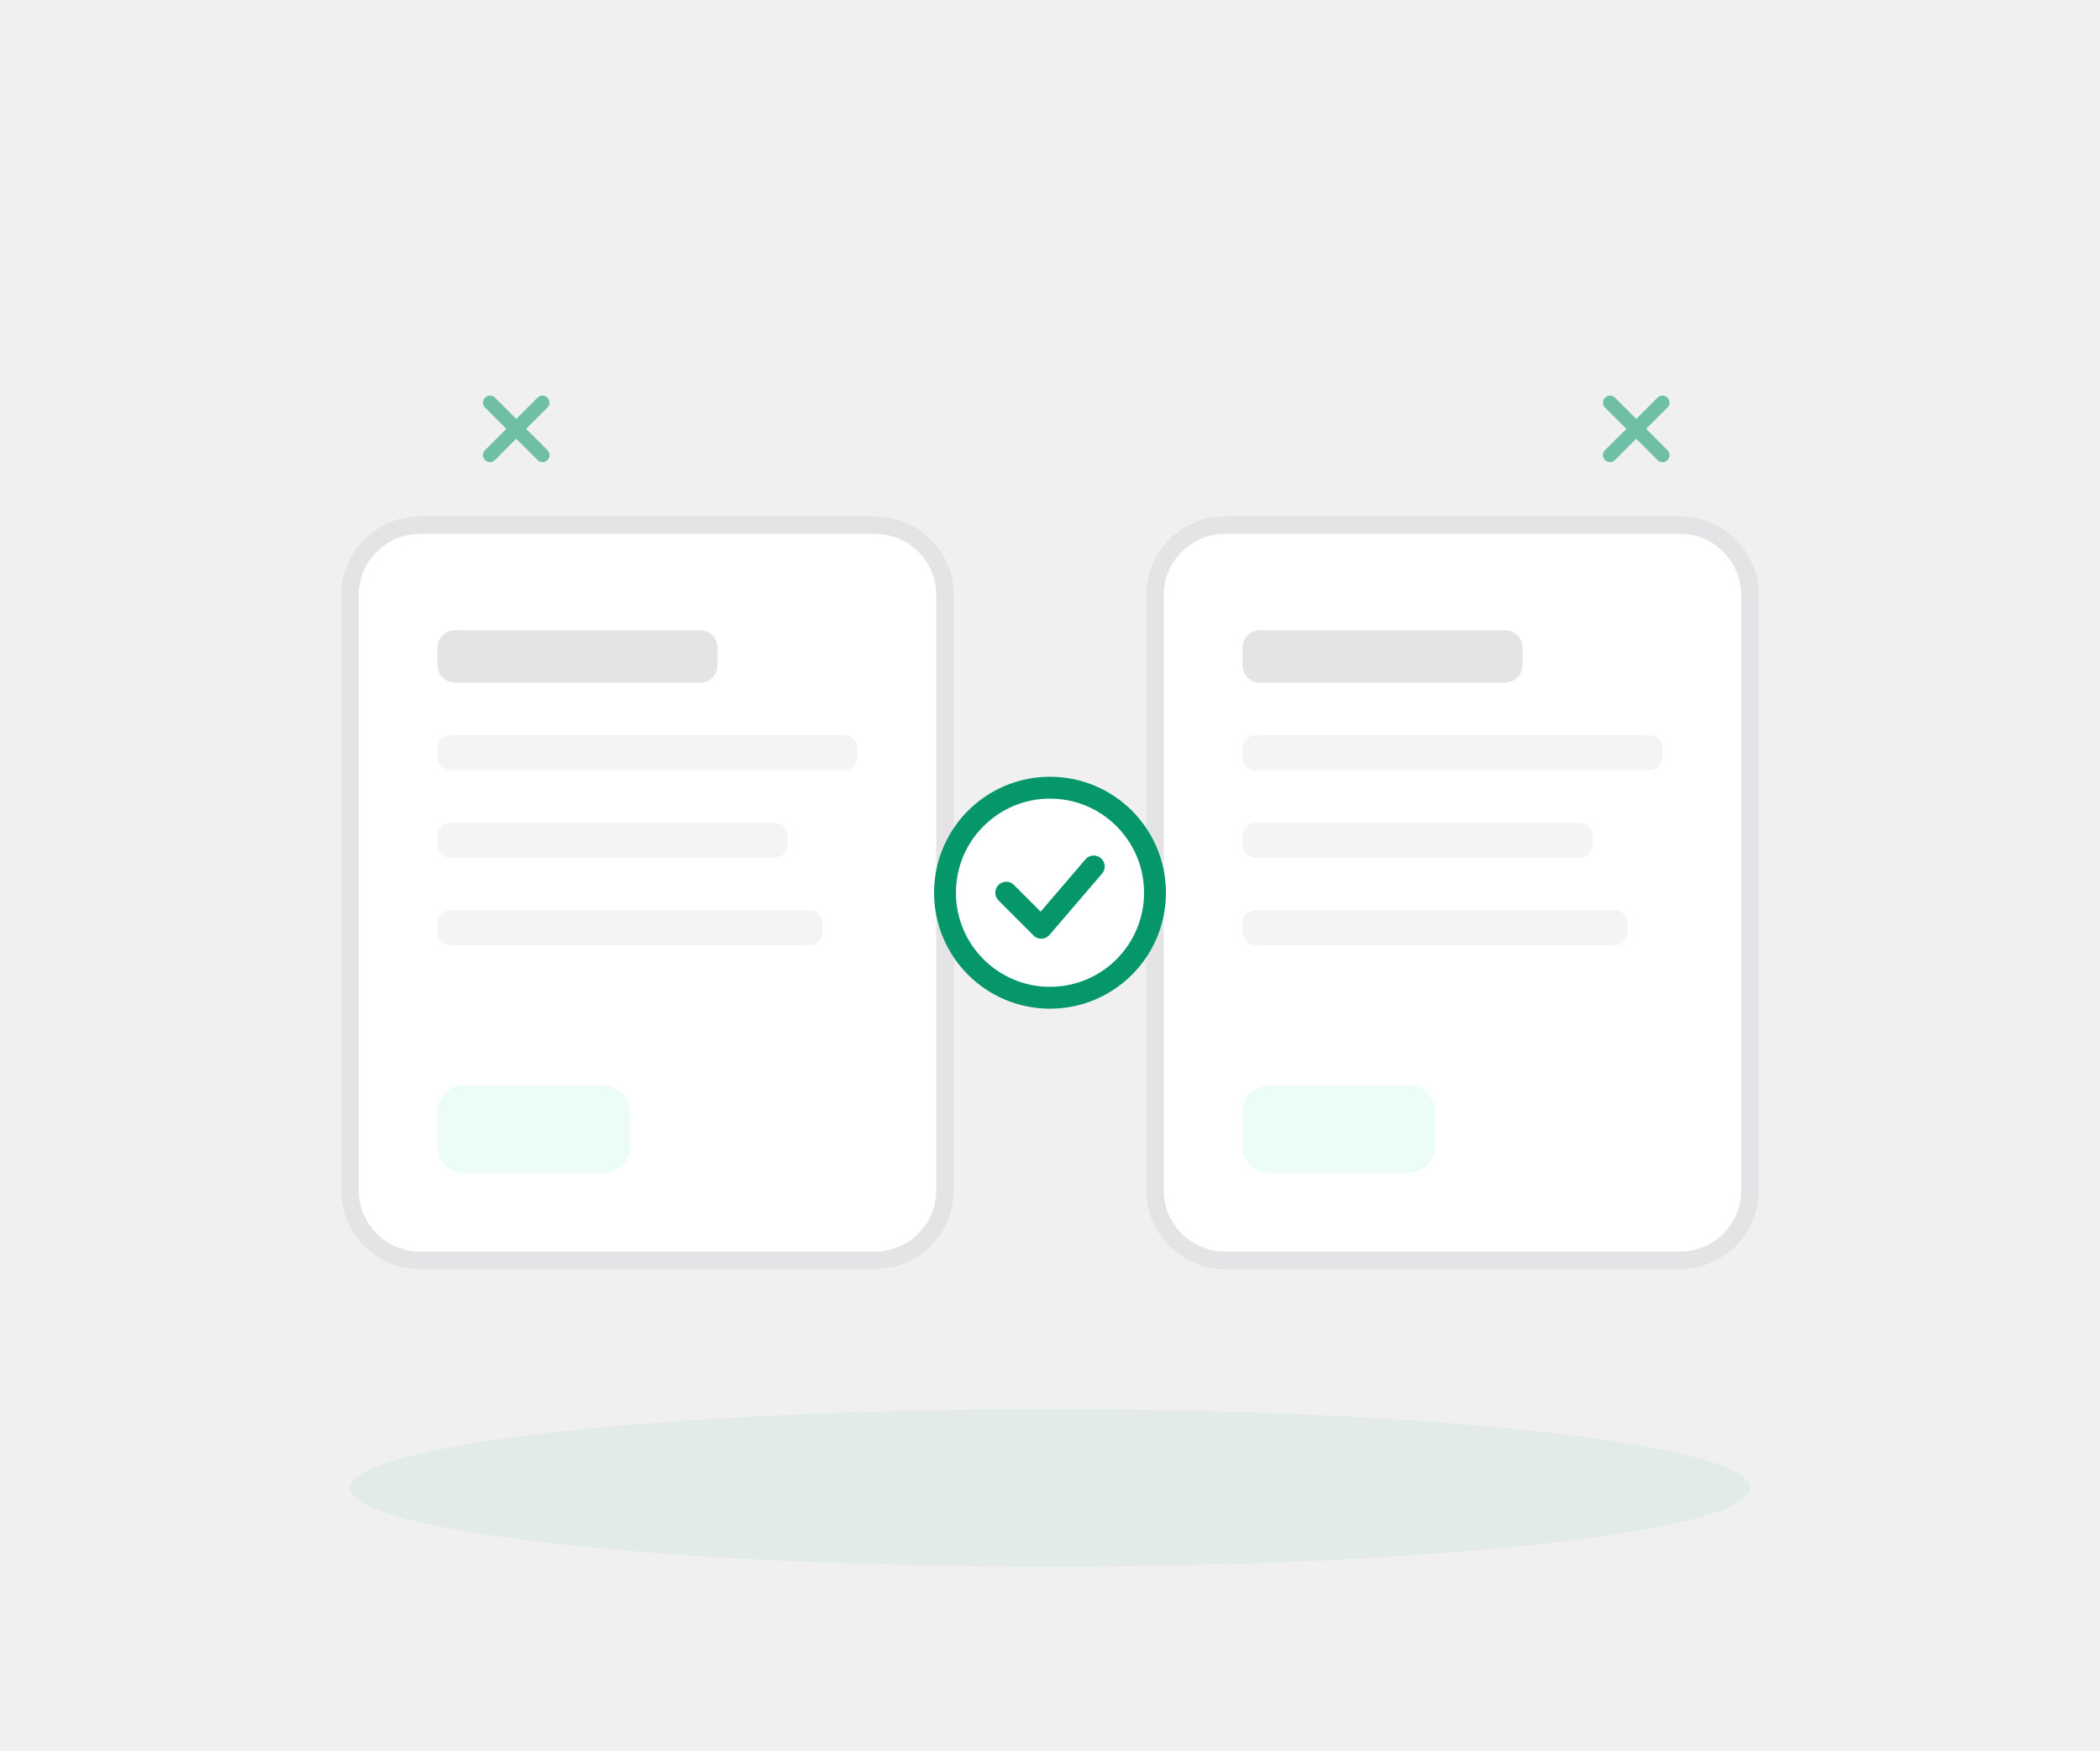
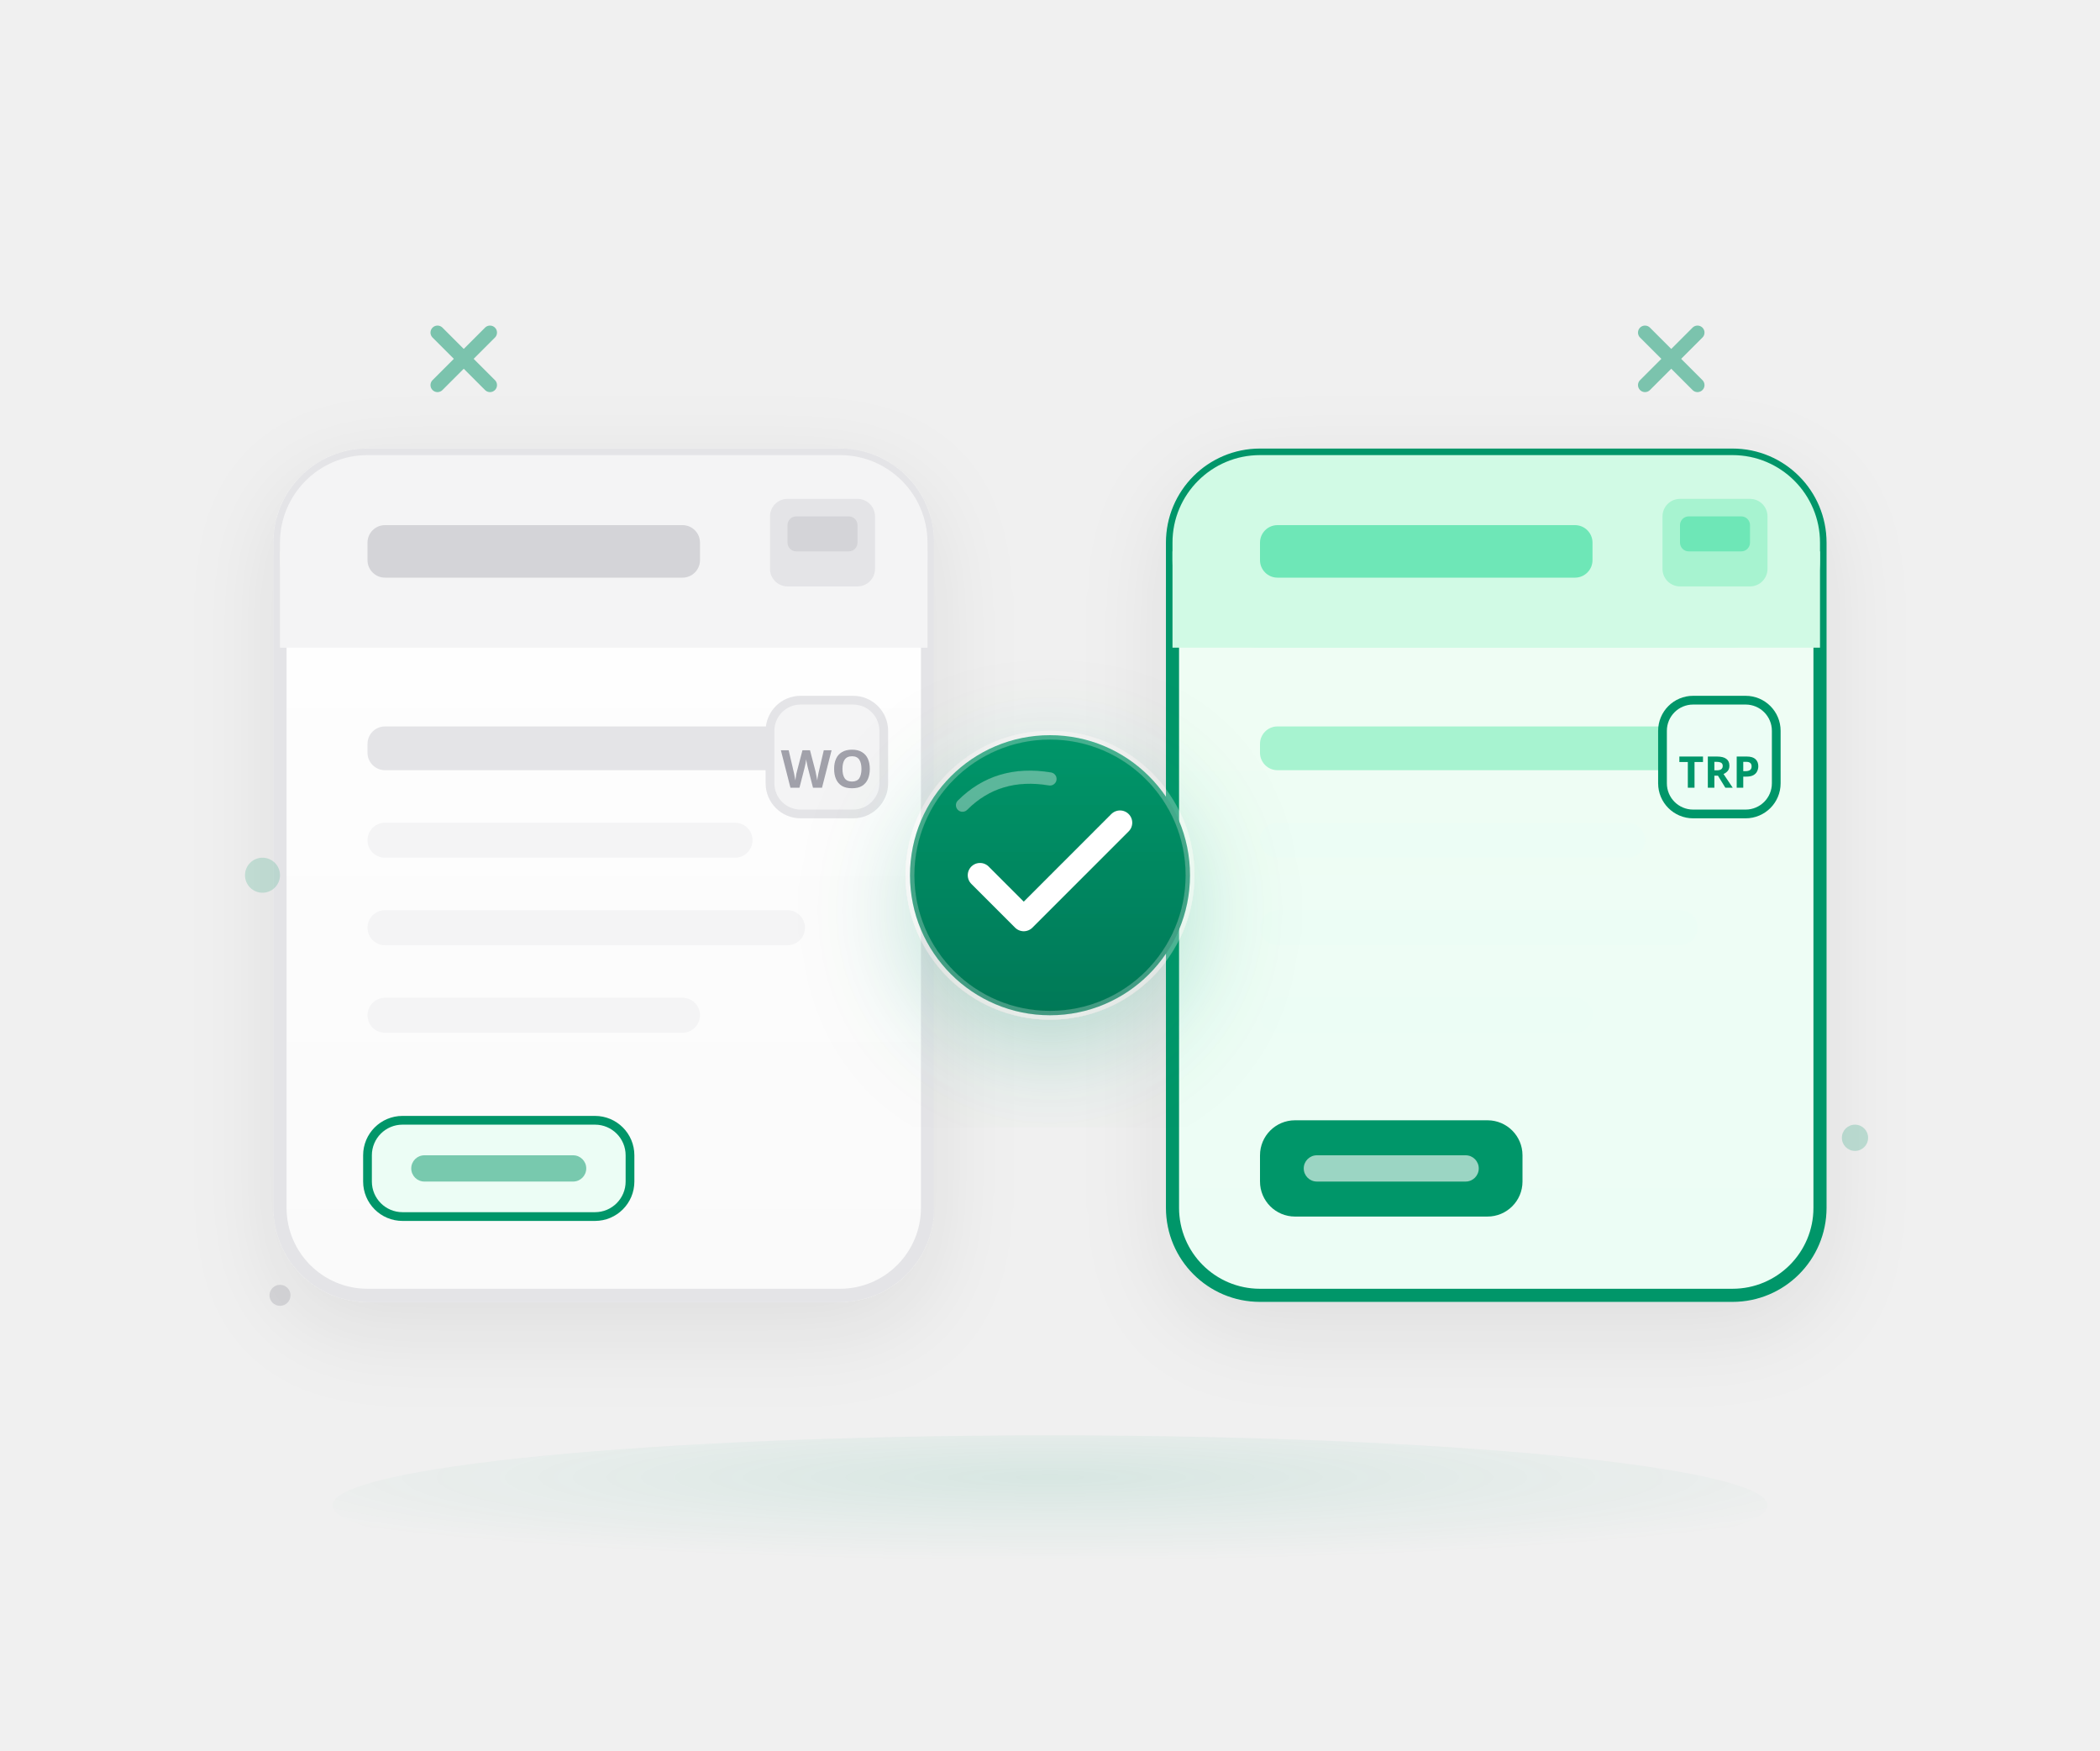
<svg xmlns="http://www.w3.org/2000/svg" viewBox="0 0 240 200" fill="none">
-   <ellipse cx="120" cy="170" rx="80" ry="9" fill="#059669" fill-opacity="0.06" />
-   <rect x="40" y="60" width="68" height="84" rx="8" fill="#FFFFFF" stroke="#E4E4E7" stroke-width="2" />
-   <rect x="50" y="72" width="32" height="6" rx="2" fill="#E4E4E7" />
-   <rect x="50" y="84" width="48" height="4" rx="1.5" fill="#F4F4F5" />
-   <rect x="50" y="94" width="40" height="4" rx="1.5" fill="#F4F4F5" />
-   <rect x="50" y="104" width="44" height="4" rx="1.5" fill="#F4F4F5" />
-   <rect x="50" y="124" width="22" height="10" rx="3" fill="#ECFDF5" />
-   <rect x="132" y="60" width="68" height="84" rx="8" fill="#FFFFFF" stroke="#E4E4E7" stroke-width="2" />
-   <rect x="142" y="72" width="32" height="6" rx="2" fill="#E4E4E7" />
-   <rect x="142" y="84" width="48" height="4" rx="1.5" fill="#F4F4F5" />
-   <rect x="142" y="94" width="40" height="4" rx="1.5" fill="#F4F4F5" />
-   <rect x="142" y="104" width="44" height="4" rx="1.5" fill="#F4F4F5" />
-   <rect x="142" y="124" width="22" height="10" rx="3" fill="#ECFDF5" />
-   <path d="M108 102 C 116 102, 124 102, 132 102" stroke="#059669" stroke-width="2.5" stroke-linecap="round" stroke-dasharray="3 5" />
-   <circle cx="120" cy="102" r="12" fill="#FFFFFF" stroke="#059669" stroke-width="2.5" />
-   <path d="M115 102 L119 106 L125 99" stroke="#059669" stroke-width="2.5" stroke-linecap="round" stroke-linejoin="round" />
-   <g stroke="#059669" stroke-width="1.6" stroke-linecap="round" opacity="0.55">
-     <line x1="56" y1="46" x2="62" y2="52" />
-     <line x1="62" y1="46" x2="56" y2="52" />
+   <defs>
+     <linearGradient id="em-card-l" x1="0" y1="0" x2="0" y2="1">
+       <stop offset="0%" stop-color="#FFFFFF" />
+       <stop offset="100%" stop-color="#FAFAFA" />
+     </linearGradient>
+     <linearGradient id="em-card-r" x1="0" y1="0" x2="0" y2="1">
+       <stop offset="0%" stop-color="#F0FDF4" />
+       <stop offset="100%" stop-color="#ECFDF5" />
+     </linearGradient>
+     <linearGradient id="em-link" x1="0" y1="0" x2="1" y2="0">
+       <stop offset="0%" stop-color="#059669" stop-opacity="0.3" />
+       <stop offset="50%" stop-color="#059669" stop-opacity="0.8" />
+       <stop offset="100%" stop-color="#059669" stop-opacity="0.3" />
+     </linearGradient>
+     <linearGradient id="em-center" x1="0" y1="0" x2="0" y2="1">
+       <stop offset="0%" stop-color="#059669" />
+       <stop offset="100%" stop-color="#047857" />
+     </linearGradient>
+     <radialGradient id="em-shadow" cx="50%" cy="30%" r="60%">
+       <stop offset="0%" stop-color="#059669" stop-opacity="0.1" />
+       <stop offset="100%" stop-color="#059669" stop-opacity="0" />
+     </radialGradient>
+     <filter id="em-drop-card" x="-15%" y="-15%" width="130%" height="130%">
+       <feDropShadow dx="0" dy="3" stdDeviation="5" flood-color="#09090B" flood-opacity="0.08" />
+     </filter>
+     <filter id="em-drop-center" x="-40%" y="-40%" width="180%" height="180%">
+       <feDropShadow dx="0" dy="4" stdDeviation="6" flood-color="#059669" flood-opacity="0.25" />
+     </filter>
+   </defs>
+   <ellipse cx="120" cy="172" rx="82" ry="8" fill="url(#em-shadow)" />
+   <g filter="url(#em-drop-card)">
+     <rect x="32" y="52" width="74" height="96" rx="10" fill="url(#em-card-l)" stroke="#E4E4E7" stroke-width="1.5" />
+     <rect x="32" y="52" width="74" height="22" rx="10" fill="#F4F4F5" />
+     <rect x="32" y="63" width="74" height="11" rx="0" fill="#F4F4F5" />
+     <rect x="42" y="60" width="38" height="6" rx="2" fill="#D4D4D8" />
+     <rect x="88" y="57" width="12" height="10" rx="2" fill="#E4E4E7" />
+     <rect x="90" y="59" width="8" height="4" rx="1" fill="#D4D4D8" />
+     <rect x="42" y="83" width="54" height="5" rx="2" fill="#E4E4E7" />
+     <rect x="42" y="94" width="44" height="4" rx="2" fill="#F4F4F5" />
+     <rect x="42" y="104" width="50" height="4" rx="2" fill="#F4F4F5" />
+     <rect x="42" y="114" width="38" height="4" rx="2" fill="#F4F4F5" />
+     <rect x="42" y="128" width="30" height="11" rx="4" fill="#ECFDF5" stroke="#059669" stroke-width="1" />
+     <rect x="47" y="132" width="20" height="3" rx="1.5" fill="#059669" fill-opacity="0.5" />
+     <rect x="88" y="80" width="13" height="13" rx="3.5" fill="#F4F4F5" stroke="#E4E4E7" stroke-width="1" />
+     <text x="94.5" y="90" font-family="ui-sans-serif, system-ui" font-size="6" font-weight="700" fill="#A1A1AA" text-anchor="middle">WO</text>
  </g>
-   <g stroke="#059669" stroke-width="1.6" stroke-linecap="round" opacity="0.55">
-     <line x1="184" y1="46" x2="190" y2="52" />
-     <line x1="190" y1="46" x2="184" y2="52" />
+   <g filter="url(#em-drop-card)">
+     <rect x="134" y="52" width="74" height="96" rx="10" fill="url(#em-card-r)" stroke="#059669" stroke-width="1.5" />
+     <rect x="134" y="52" width="74" height="22" rx="10" fill="#D1FAE5" />
+     <rect x="134" y="63" width="74" height="11" rx="0" fill="#D1FAE5" />
+     <rect x="144" y="60" width="38" height="6" rx="2" fill="#6EE7B7" />
+     <rect x="190" y="57" width="12" height="10" rx="2" fill="#A7F3D0" />
+     <rect x="192" y="59" width="8" height="4" rx="1" fill="#6EE7B7" />
+     <rect x="144" y="83" width="54" height="5" rx="2" fill="#A7F3D0" />
+     <rect x="144" y="94" width="44" height="4" rx="2" fill="#ECFDF5" />
+     <rect x="144" y="104" width="50" height="4" rx="2" fill="#ECFDF5" />
+     <rect x="144" y="114" width="38" height="4" rx="2" fill="#ECFDF5" />
+     <rect x="144" y="128" width="30" height="11" rx="4" fill="#059669" />
+     <rect x="149" y="132" width="20" height="3" rx="1.5" fill="#FFFFFF" fill-opacity="0.6" />
+     <rect x="190" y="80" width="13" height="13" rx="3.5" fill="#ECFDF5" stroke="#059669" stroke-width="1" />
+     <text x="196.5" y="90" font-family="ui-sans-serif, system-ui" font-size="5" font-weight="700" fill="#059669" text-anchor="middle">TRP</text>
  </g>
+   <path d="M106 100 C 110 100, 112 100, 114 100" stroke="#059669" stroke-width="2" stroke-linecap="round" stroke-dasharray="3 4" stroke-opacity="0.5" />
+   <path d="M126 100 C 128 100, 130 100, 134 100" stroke="#059669" stroke-width="2" stroke-linecap="round" stroke-dasharray="3 4" stroke-opacity="0.5" />
+   <circle cx="107" cy="100" r="2.2" fill="#059669" fill-opacity="0.4" />
+   <circle cx="133" cy="100" r="2.2" fill="#059669" fill-opacity="0.4" />
+   <g filter="url(#em-drop-center)">
+     <circle cx="120" cy="100" r="16" fill="url(#em-center)" />
+     <circle cx="120" cy="100" r="16" stroke="#FFFFFF" stroke-width="1" stroke-opacity="0.25" />
+     <path d="M112 100 L117 105 L128 94" stroke="#FFFFFF" stroke-width="2.8" stroke-linecap="round" stroke-linejoin="round" />
+     <path d="M110 92 Q114 88 120 89" stroke="#FFFFFF" stroke-width="1.5" stroke-linecap="round" stroke-opacity="0.35" />
+   </g>
+   <g stroke="#059669" stroke-width="1.6" stroke-linecap="round" opacity="0.5">
+     <line x1="50" y1="38" x2="56" y2="44" />
+     <line x1="56" y1="38" x2="50" y2="44" />
+   </g>
+   <g stroke="#059669" stroke-width="1.6" stroke-linecap="round" opacity="0.5">
+     <line x1="188" y1="38" x2="194" y2="44" />
+     <line x1="194" y1="38" x2="188" y2="44" />
+   </g>
+   <circle cx="30" cy="100" r="2" fill="#059669" fill-opacity="0.18" />
+   <circle cx="212" cy="130" r="1.5" fill="#059669" fill-opacity="0.22" />
+   <circle cx="32" cy="148" r="1.2" fill="#A1A1AA" fill-opacity="0.35" />
</svg>
